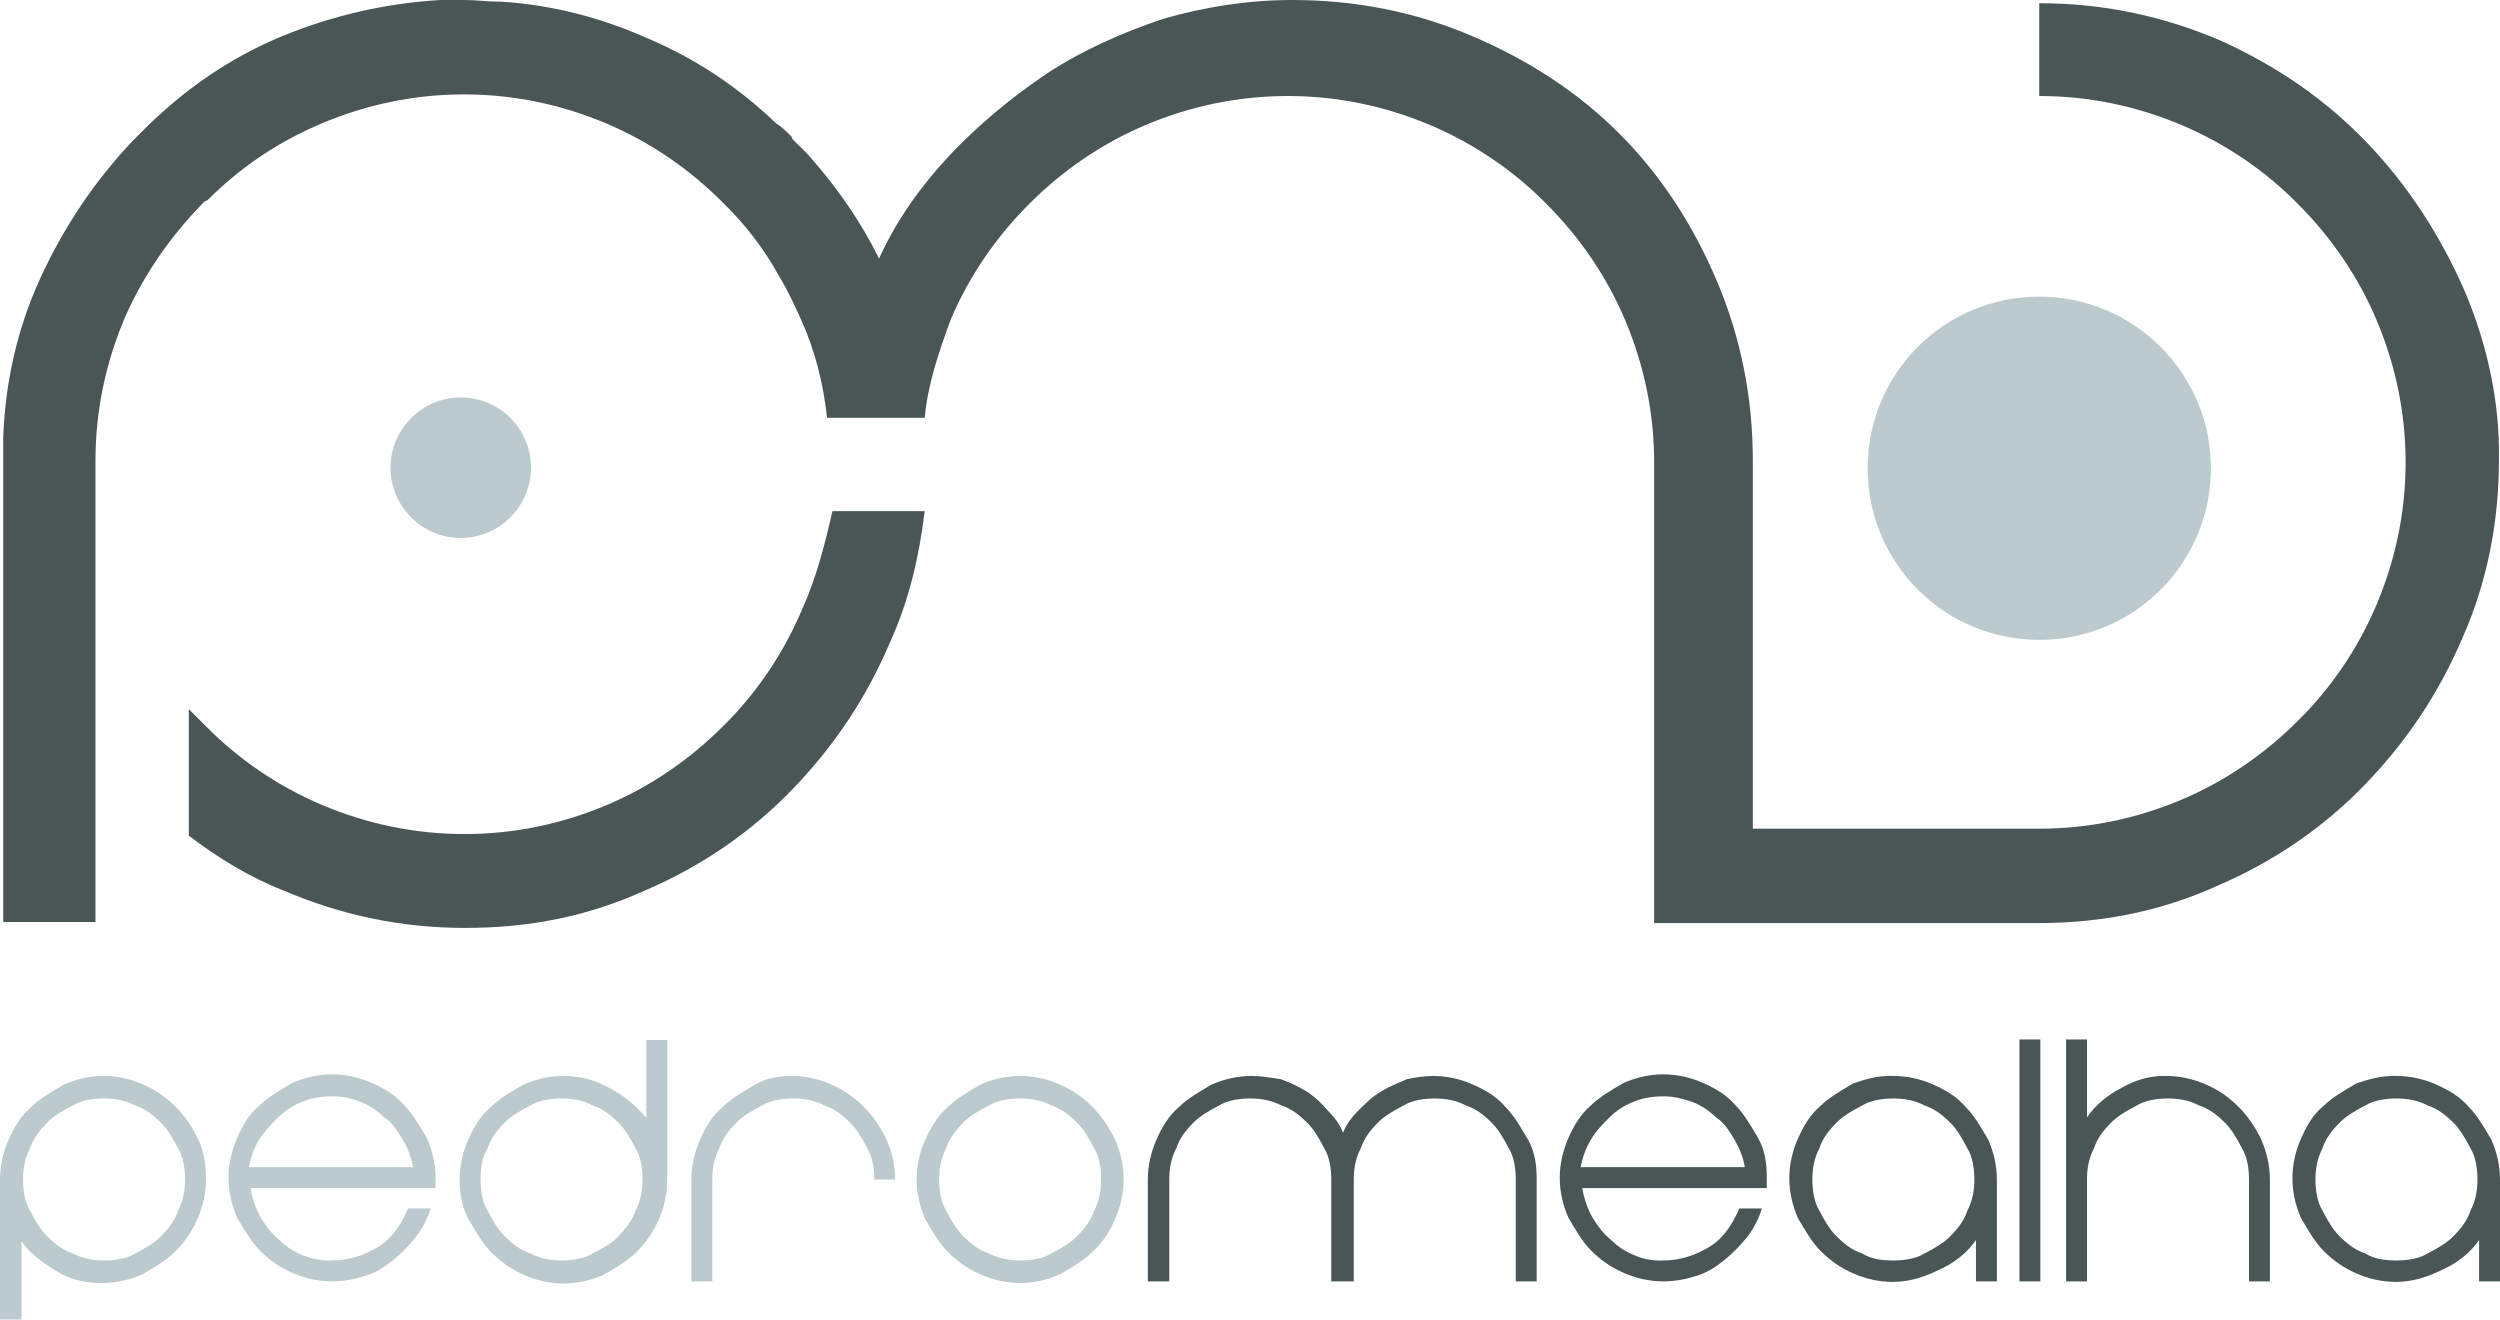
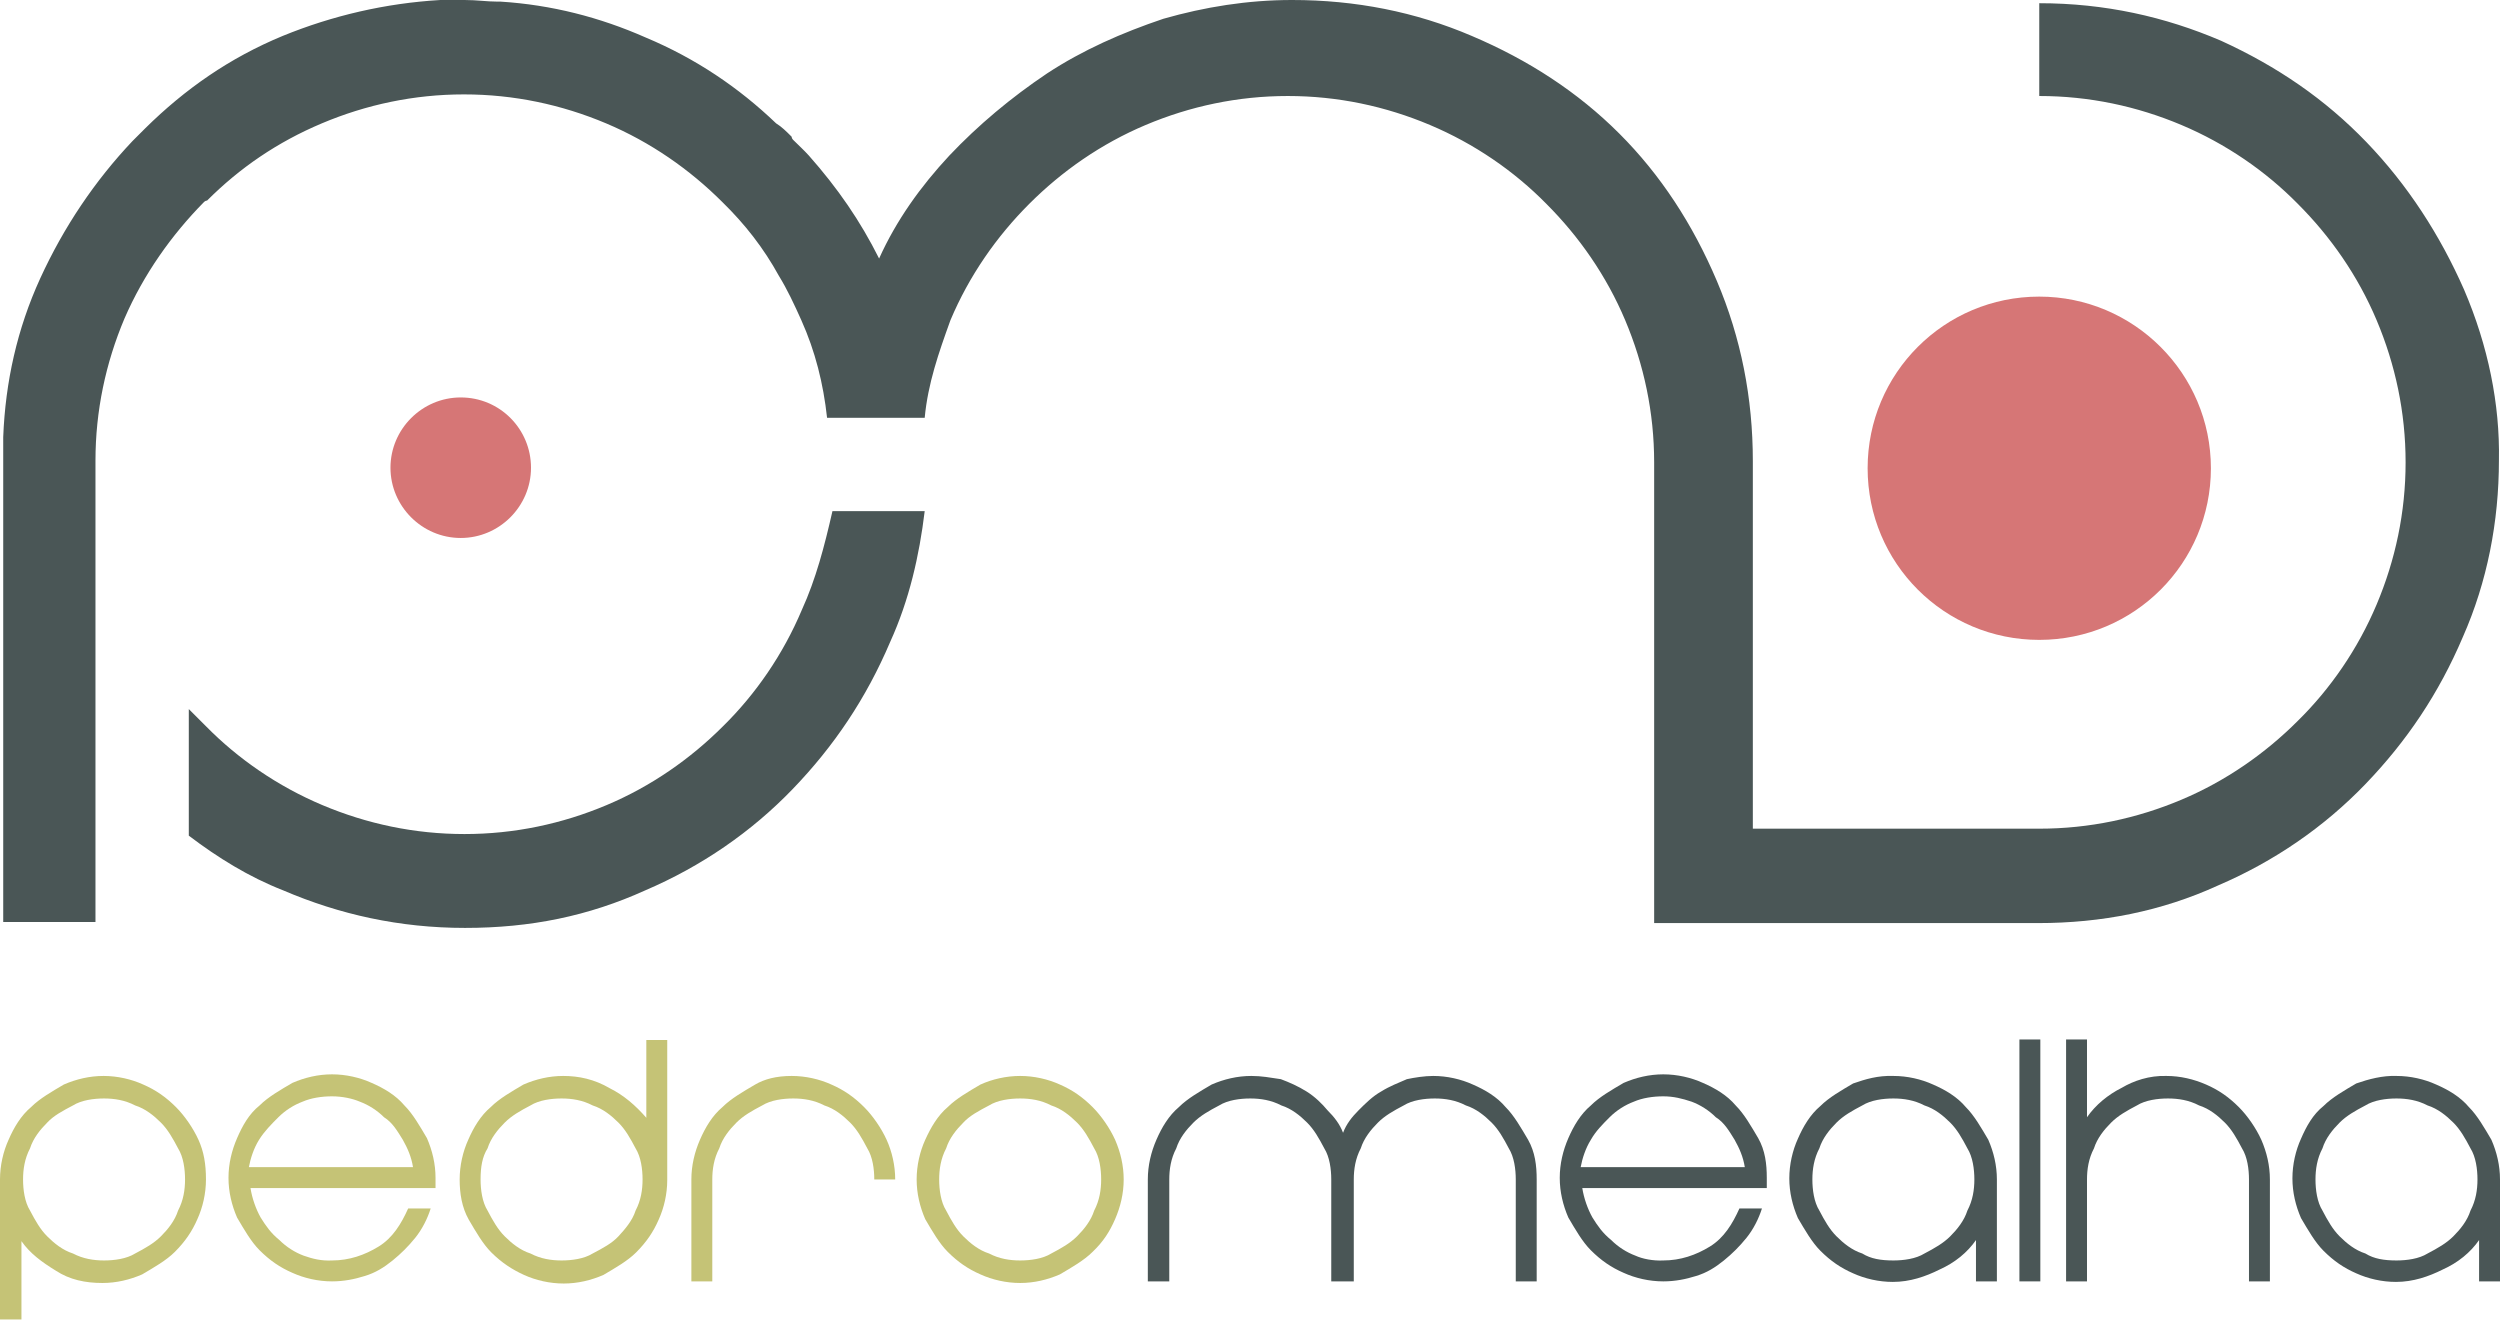
<svg xmlns="http://www.w3.org/2000/svg" version="1.1" id="a" x="0px" y="0px" viewBox="0 0 466.1 246" style="enable-background:new 0 0 466.1 246;" xml:space="preserve">
  <style type="text/css">
	.st0{fill:#4A5656;}
- 	.st1{fill:#BCCACD;}
+ 	.st1{fill:#C5C376;}
+ 	.st2{fill:#D67676;}
</style>
-   <path class="st0" d="M459.4,54c-4.5-10.2-10.5-19.5-18.2-27.5c-7.7-8-16.6-14.1-27.1-18.9c-10.5-4.5-21.7-7-33.9-7v17.3  c9.3,0,18.2,1.9,26.5,5.4c8.3,3.5,15.7,8.6,21.7,14.7c6.1,6.1,11.2,13.4,14.7,21.7c3.5,8.3,5.4,17.2,5.4,26.5  c0,9.3-1.9,18.2-5.4,26.5c-3.5,8.3-8.6,15.7-14.7,21.7c-6.1,6.1-13.4,11.2-21.7,14.7c-8.3,3.5-17.2,5.4-26.5,5.4h-53.4V86  c0-11.8-2.2-23-6.7-33.6c-4.5-10.6-10.5-19.8-18.2-27.5S285,11.2,274.4,6.7C263.9,2.2,252.7,0,240.9,0c-8.3,0-16.3,1.3-24,3.5  c-7.7,2.6-15,5.8-21.7,10.2c-6.7,4.5-12.8,9.6-18.2,15.3c-5.4,5.8-9.9,12.1-13.1,19.2c-3.5-7-7.7-13.1-13.1-19.2  c-0.9-1-1.9-1.9-2.9-2.9c-0.2-0.2-0.3-0.4-0.3-0.6l-0.3-0.3c-0.6-0.6-1.6-1.6-2.6-2.2c-7-6.7-15-12.1-24.3-16  c-8.6-3.8-17.6-6.1-27.1-6.7h-0.6c-1.9,0-3.8-0.3-6.1-0.3h-4.5C71.9,0.6,62,2.9,52.7,6.7c-9.9,4.1-18.2,9.9-25.6,17.2l-0.9,0.9  l-0.3,0.3l-0.3,0.3l-0.9,0.9c-7,7.4-12.8,16-17.2,25.6C3.2,61.3,1,71.2,0.6,81.5v90.4h17.2V85.9c0-9.3,1.9-18.2,5.4-26.5  C26.8,51.1,32,43.8,38,37.7c0.2-0.2,0.4-0.3,0.6-0.3c6.1-6.1,13.1-10.9,21.4-14.4c8.3-3.5,17.2-5.4,26.5-5.4s18.2,1.9,26.5,5.4  c8.3,3.5,15.6,8.6,21.7,14.7c4.2,4.1,7.7,8.6,10.5,13.7c1.6,2.6,2.9,5.4,4.2,8.3c2.6,5.8,4.1,11.8,4.8,18.2h18.2  c0.6-6.4,2.6-12.1,4.8-18.2c3.5-8.3,8.6-15.6,14.7-21.7c6.1-6.1,13.4-11.2,21.7-14.7c8.3-3.5,17.2-5.4,26.5-5.4s18.2,1.9,26.5,5.4  c8.3,3.5,15.7,8.6,21.7,14.7c6.1,6.1,11.2,13.4,14.7,21.7s5.4,17.2,5.4,26.5v85.9h71.6c11.8,0,23-2.2,33.5-7  c10.5-4.5,19.8-10.9,27.5-18.9c7.7-8,13.7-16.9,18.2-27.5c4.5-10.2,6.7-21.4,6.7-32.9C466.1,75.4,463.9,64.5,459.4,54" />
+   <path class="st0" d="M459.4,54c-4.5-10.2-10.5-19.5-18.2-27.5s-16.6-14.1-27.1-18.9c-10.5-4.5-21.7-7-33.9-7v17.3  c9.3,0,18.2,1.9,26.5,5.4s15.7,8.6,21.7,14.7c6.1,6.1,11.2,13.4,14.7,21.7s5.4,17.2,5.4,26.5s-1.9,18.2-5.4,26.5  s-8.6,15.7-14.7,21.7c-6.1,6.1-13.4,11.2-21.7,14.7c-8.3,3.5-17.2,5.4-26.5,5.4h-53.4V86c0-11.8-2.2-23-6.7-33.6  s-10.5-19.8-18.2-27.5S285,11.2,274.4,6.7C263.9,2.2,252.7,0,240.9,0c-8.3,0-16.3,1.3-24,3.5c-7.7,2.6-15,5.8-21.7,10.2  c-6.7,4.5-12.8,9.6-18.2,15.3c-5.4,5.8-9.9,12.1-13.1,19.2c-3.5-7-7.7-13.1-13.1-19.2c-0.9-1-1.9-1.9-2.9-2.9  c-0.2-0.2-0.3-0.4-0.3-0.6l-0.3-0.3c-0.6-0.6-1.6-1.6-2.6-2.2c-7-6.7-15-12.1-24.3-16c-8.6-3.8-17.6-6.1-27.1-6.7h-0.6  c-1.9,0-3.8-0.3-6.1-0.3h-4.5C71.9,0.6,62,2.9,52.7,6.7c-9.9,4.1-18.2,9.9-25.6,17.2l-0.9,0.9l-0.3,0.3l-0.3,0.3l-0.9,0.9  c-7,7.4-12.8,16-17.2,25.6C3.2,61.3,1,71.2,0.6,81.5v90.4h17.2v-86c0-9.3,1.9-18.2,5.4-26.5C26.8,51.1,32,43.8,38,37.7  c0.2-0.2,0.4-0.3,0.6-0.3C44.7,31.3,51.7,26.5,60,23s17.2-5.4,26.5-5.4s18.2,1.9,26.5,5.4s15.6,8.6,21.7,14.7  c4.2,4.1,7.7,8.6,10.5,13.7c1.6,2.6,2.9,5.4,4.2,8.3c2.6,5.8,4.1,11.8,4.8,18.2h18.2c0.6-6.4,2.6-12.1,4.8-18.2  c3.5-8.3,8.6-15.6,14.7-21.7c6.1-6.1,13.4-11.2,21.7-14.7s17.2-5.4,26.5-5.4s18.2,1.9,26.5,5.4s15.7,8.6,21.7,14.7  c6.1,6.1,11.2,13.4,14.7,21.7s5.4,17.2,5.4,26.5v85.9H380c11.8,0,23-2.2,33.5-7c10.5-4.5,19.8-10.9,27.5-18.9s13.7-16.9,18.2-27.5  c4.5-10.2,6.7-21.4,6.7-32.9C466.1,75.4,463.9,64.5,459.4,54" />
  <g>
-     <path class="st1" d="M38.4,219.9c0,2.6-0.6,5.2-1.6,7.4c-1,2.3-2.3,4.2-4.2,6.1c-1.6,1.6-3.9,2.9-6.1,4.2c-2.3,1-4.8,1.6-7.4,1.6   c-3.2,0-6.1-0.6-8.7-2.3c-2.6-1.6-4.8-3.2-6.4-5.5V246H0v-26.1c0-2.6,0.6-5.2,1.6-7.4c1-2.3,2.3-4.5,4.2-6.1   c1.6-1.6,3.9-2.9,6.1-4.2c2.3-1,4.8-1.6,7.4-1.6s5.2,0.6,7.4,1.6c2.3,1,4.2,2.3,6.1,4.2c1.6,1.6,3.2,3.9,4.2,6.1   C38,214.7,38.4,217,38.4,219.9 M34.5,219.9c0-1.9-0.3-4.2-1.3-5.8c-1-1.9-1.9-3.5-3.2-4.8c-1.3-1.3-2.9-2.6-4.8-3.2   c-1.9-1-3.9-1.3-5.8-1.3s-4.2,0.3-5.8,1.3c-1.9,1-3.6,1.9-4.8,3.2c-1.3,1.3-2.6,2.9-3.2,4.8c-1,1.9-1.3,3.9-1.3,5.8   s0.3,4.2,1.3,5.8c1,1.9,1.9,3.5,3.2,4.8c1.3,1.3,2.9,2.6,4.8,3.2c1.9,1,3.9,1.3,5.8,1.3s4.2-0.3,5.8-1.3c1.9-1,3.5-1.9,4.8-3.2   c1.3-1.3,2.6-2.9,3.2-4.8C34.2,223.8,34.5,221.8,34.5,219.9" />
-     <path class="st1" d="M61.9,235c3.2,0,6.1-1,8.7-2.6c2.6-1.6,4.2-4.2,5.5-7.1h4.2c-0.6,1.9-1.6,3.9-2.9,5.5   c-1.3,1.6-2.6,2.9-4.2,4.2s-3.2,2.3-5.2,2.9c-1.9,0.6-3.9,1-6.1,1c-2.6,0-5.2-0.6-7.4-1.6c-2.3-1-4.2-2.3-6.1-4.2   c-1.6-1.6-2.9-3.9-4.2-6.1c-1-2.3-1.6-4.8-1.6-7.4s0.6-5.1,1.6-7.4c1-2.3,2.2-4.5,4.2-6.1c1.6-1.6,3.9-2.9,6.1-4.2   c2.3-1,4.8-1.6,7.4-1.6s5.2,0.6,7.4,1.6c2.3,1,4.5,2.3,6.1,4.2c1.6,1.6,2.9,3.9,4.2,6.1c1,2.3,1.6,4.8,1.6,7.4v1.9H46.7   c0.3,1.9,1,3.9,1.9,5.5c1,1.6,1.9,2.9,3.5,4.2c1.3,1.3,2.9,2.3,4.5,2.9C58.3,234.7,59.9,235.1,61.9,235 M61.9,204.4   c-1.9,0-3.9,0.3-5.5,1c-1.6,0.6-3.2,1.6-4.5,2.9s-2.6,2.6-3.6,4.2c-1,1.6-1.6,3.5-1.9,5.1H77c-0.3-1.9-1-3.5-1.9-5.1   c-1-1.6-1.9-3.2-3.5-4.2c-1.3-1.3-2.9-2.3-4.5-2.9C65.7,204.8,63.8,204.4,61.9,204.4" />
-     <path class="st1" d="M85.7,219.9c0-2.6,0.6-5.2,1.6-7.4c1-2.3,2.3-4.5,4.2-6.1c1.6-1.6,3.9-2.9,6.1-4.2c2.3-1,4.8-1.6,7.4-1.6   c2.9,0,5.8,0.6,8.7,2.3c2.6,1.3,4.8,3.2,6.8,5.5v-14.5h3.9v26.1c0,2.6-0.6,5.2-1.6,7.4c-1,2.3-2.3,4.2-4.2,6.1   c-1.6,1.6-3.9,2.9-6.1,4.2c-2.3,1-4.8,1.6-7.4,1.6s-5.2-0.6-7.4-1.6s-4.2-2.3-6.1-4.2c-1.6-1.6-2.9-3.9-4.2-6.1   C86.1,225.1,85.7,222.5,85.7,219.9 M89.6,219.9c0,1.9,0.3,4.2,1.3,5.8c1,1.9,1.9,3.5,3.2,4.8c1.3,1.3,2.9,2.6,4.8,3.2   c1.9,1,3.9,1.3,5.8,1.3s4.2-0.3,5.8-1.3c1.9-1,3.6-1.9,4.8-3.2s2.6-2.9,3.2-4.8c1-1.9,1.3-3.9,1.3-5.8s-0.3-4.2-1.3-5.8   c-1-1.9-1.9-3.5-3.2-4.8c-1.3-1.3-2.9-2.6-4.8-3.2c-1.9-1-3.9-1.3-5.8-1.3s-4.2,0.3-5.8,1.3c-1.9,1-3.5,1.9-4.8,3.2   c-1.3,1.3-2.6,2.9-3.2,4.8C89.9,215.7,89.6,217.6,89.6,219.9" />
-     <path class="st1" d="M147.6,200.6c2.6,0,5.2,0.6,7.4,1.6c2.3,1,4.2,2.3,6.1,4.2c1.6,1.6,3.2,3.9,4.2,6.1s1.6,4.8,1.6,7.4h-3.9   c0-1.9-0.3-4.2-1.3-5.8c-1-1.9-1.9-3.5-3.2-4.8c-1.3-1.3-2.9-2.6-4.8-3.2c-1.9-1-3.9-1.3-5.8-1.3s-4.2,0.3-5.8,1.3   c-1.9,1-3.5,1.9-4.8,3.2c-1.3,1.3-2.6,2.9-3.2,4.8c-1,1.9-1.3,3.9-1.3,5.8v19h-3.9v-19c0-2.6,0.6-5.1,1.6-7.4s2.3-4.5,4.2-6.1   c1.6-1.6,3.9-2.9,6.1-4.2C142.5,201.2,144.7,200.6,147.6,200.6" />
-     <path class="st1" d="M190.2,200.6c2.6,0,5.2,0.6,7.4,1.6c2.3,1,4.2,2.3,6.1,4.2c1.6,1.6,3.2,3.9,4.2,6.1c1,2.3,1.6,4.8,1.6,7.4   s-0.6,5.1-1.6,7.4c-1,2.3-2.2,4.2-4.2,6.1c-1.6,1.6-3.9,2.9-6.1,4.2c-2.3,1-4.8,1.6-7.4,1.6s-5.2-0.6-7.4-1.6   c-2.3-1-4.2-2.3-6.1-4.2c-1.6-1.6-2.9-3.9-4.2-6.1c-1-2.3-1.6-4.8-1.6-7.4s0.6-5.2,1.6-7.4s2.3-4.5,4.2-6.1   c1.6-1.6,3.9-2.9,6.1-4.2C185,201.2,187.6,200.6,190.2,200.6 M190.2,235c1.9,0,4.2-0.3,5.8-1.3c1.9-1,3.5-1.9,4.8-3.2   c1.3-1.3,2.6-2.9,3.2-4.8c1-1.9,1.3-3.9,1.3-5.8s-0.3-4.2-1.3-5.8c-1-1.9-1.9-3.5-3.2-4.8c-1.3-1.3-2.9-2.6-4.8-3.2   c-1.9-1-3.9-1.3-5.8-1.3s-4.2,0.3-5.8,1.3c-1.9,1-3.6,1.9-4.8,3.2c-1.3,1.3-2.6,2.9-3.2,4.8c-1,1.9-1.3,3.9-1.3,5.8   s0.3,4.2,1.3,5.8c1,1.9,1.9,3.5,3.2,4.8c1.3,1.3,2.9,2.6,4.8,3.2C186.3,234.7,188.3,235,190.2,235" />
-     <path class="st0" d="M267.2,200.6c2.6,0,5.2,0.6,7.4,1.6c2.3,1,4.5,2.3,6.1,4.2c1.6,1.6,2.9,3.9,4.2,6.1c1.3,2.3,1.6,4.8,1.6,7.4   v19h-3.9v-19c0-1.9-0.3-4.2-1.3-5.8c-1-1.9-1.9-3.5-3.2-4.8c-1.3-1.3-2.9-2.6-4.8-3.2c-1.9-1-3.9-1.3-5.8-1.3s-4.2,0.3-5.8,1.3   c-1.9,1-3.5,1.9-4.8,3.2c-1.3,1.3-2.6,2.9-3.2,4.8c-1,1.9-1.3,3.9-1.3,5.8v19h-4.2v-19c0-1.9-0.3-4.2-1.3-5.8   c-1-1.9-1.9-3.5-3.2-4.8c-1.3-1.3-2.9-2.6-4.8-3.2c-1.9-1-3.9-1.3-5.8-1.3s-4.2,0.3-5.8,1.3c-1.9,1-3.5,1.9-4.8,3.2   s-2.6,2.9-3.2,4.8c-1,1.9-1.3,3.9-1.3,5.8v19H214v-19c0-2.6,0.6-5.1,1.6-7.4c1-2.3,2.3-4.5,4.2-6.1c1.6-1.6,3.9-2.9,6.1-4.2   c2.3-1,4.8-1.6,7.4-1.6c1.9,0,3.5,0.3,5.5,0.6c1.6,0.6,3.2,1.3,4.8,2.3c1.6,1,2.9,2.3,3.9,3.5c1.3,1.3,2.3,2.6,2.9,4.2   c0.6-1.6,1.6-2.9,2.9-4.2s2.6-2.6,4.2-3.5c1.6-1,3.2-1.6,4.8-2.3C263.7,200.9,265.6,200.6,267.2,200.6" />
-     <path class="st0" d="M310.1,235c3.2,0,6.1-1,8.7-2.6c2.6-1.6,4.2-4.2,5.5-7.1h4.2c-0.6,1.9-1.6,3.9-2.9,5.5   c-1.3,1.6-2.6,2.9-4.2,4.2s-3.2,2.3-5.2,2.9c-1.9,0.6-3.9,1-6.1,1c-2.6,0-5.2-0.6-7.4-1.6c-2.3-1-4.2-2.3-6.1-4.2   c-1.6-1.6-2.9-3.9-4.2-6.1c-1-2.3-1.6-4.8-1.6-7.4s0.6-5.1,1.6-7.4s2.3-4.5,4.2-6.1c1.6-1.6,3.9-2.9,6.1-4.2c2.3-1,4.8-1.6,7.4-1.6   s5.2,0.6,7.4,1.6c2.3,1,4.5,2.3,6.1,4.2c1.6,1.6,2.9,3.9,4.2,6.1c1.3,2.3,1.6,4.8,1.6,7.4v1.9H295c0.3,1.9,1,3.9,1.9,5.5   c1,1.6,1.9,2.9,3.5,4.2c1.3,1.3,2.9,2.3,4.5,2.9C306.2,234.7,308.2,235.1,310.1,235 M310.1,204.4c-1.9,0-3.9,0.3-5.5,1   c-1.6,0.6-3.2,1.6-4.5,2.9c-1.3,1.3-2.6,2.6-3.5,4.2c-1,1.6-1.6,3.5-1.9,5.1h30.6c-0.3-1.9-1-3.5-1.9-5.1c-1-1.6-1.9-3.2-3.5-4.2   c-1.3-1.3-2.9-2.3-4.5-2.9C313.6,204.8,312,204.4,310.1,204.4" />
-     <path class="st0" d="M353,200.6c2.6,0,5.2,0.6,7.4,1.6c2.3,1,4.5,2.3,6.1,4.2c1.6,1.6,2.9,3.9,4.2,6.1c1,2.3,1.6,4.8,1.6,7.4v19   h-3.9v-7.7c-1.6,2.3-3.9,4.2-6.8,5.5c-2.6,1.3-5.5,2.3-8.7,2.3c-2.6,0-5.2-0.6-7.4-1.6c-2.3-1-4.2-2.3-6.1-4.2   c-1.6-1.6-2.9-3.9-4.2-6.1c-1-2.3-1.6-4.8-1.6-7.4s0.6-5.2,1.6-7.4c1-2.3,2.3-4.5,4.2-6.1c1.6-1.6,3.9-2.9,6.1-4.2   C347.8,201.2,350.1,200.5,353,200.6 M353,235c1.9,0,4.2-0.3,5.8-1.3c1.9-1,3.5-1.9,4.8-3.2c1.3-1.3,2.6-2.9,3.2-4.8   c1-1.9,1.3-3.9,1.3-5.8s-0.3-4.2-1.3-5.8c-1-1.9-1.9-3.5-3.2-4.8c-1.3-1.3-2.9-2.6-4.8-3.2c-1.9-1-3.9-1.3-5.8-1.3   s-4.2,0.3-5.8,1.3c-1.9,1-3.5,1.9-4.8,3.2c-1.3,1.3-2.6,2.9-3.2,4.8c-1,1.9-1.3,3.9-1.3,5.8s0.3,4.2,1.3,5.8c1,1.9,1.9,3.5,3.2,4.8   c1.3,1.3,2.9,2.6,4.8,3.2C348.8,234.7,350.7,235,353,235" />
+     <path class="st1" d="M38.4,219.9c0,2.6-0.6,5.2-1.6,7.4c-1,2.3-2.3,4.2-4.2,6.1c-1.6,1.6-3.9,2.9-6.1,4.2c-2.3,1-4.8,1.6-7.4,1.6   c-3.2,0-6.1-0.6-8.7-2.3c-2.6-1.6-4.8-3.2-6.4-5.5V246H0v-26.1c0-2.6,0.6-5.2,1.6-7.4c1-2.3,2.3-4.5,4.2-6.1   c1.6-1.6,3.9-2.9,6.1-4.2c2.3-1,4.8-1.6,7.4-1.6s5.2,0.6,7.4,1.6c2.3,1,4.2,2.3,6.1,4.2c1.6,1.6,3.2,3.9,4.2,6.1   C38,214.7,38.4,217,38.4,219.9 M34.5,219.9c0-1.9-0.3-4.2-1.3-5.8c-1-1.9-1.9-3.5-3.2-4.8c-1.3-1.3-2.9-2.6-4.8-3.2   c-1.9-1-3.9-1.3-5.8-1.3s-4.2,0.3-5.8,1.3c-1.9,1-3.6,1.9-4.8,3.2c-1.3,1.3-2.6,2.9-3.2,4.8c-1,1.9-1.3,3.9-1.3,5.8   s0.3,4.2,1.3,5.8c1,1.9,1.9,3.5,3.2,4.8s2.9,2.6,4.8,3.2c1.9,1,3.9,1.3,5.8,1.3s4.2-0.3,5.8-1.3c1.9-1,3.5-1.9,4.8-3.2   s2.6-2.9,3.2-4.8C34.2,223.8,34.5,221.8,34.5,219.9" />
+     <path class="st1" d="M61.9,235c3.2,0,6.1-1,8.7-2.6s4.2-4.2,5.5-7.1h4.2c-0.6,1.9-1.6,3.9-2.9,5.5s-2.6,2.9-4.2,4.2   s-3.2,2.3-5.2,2.9c-1.9,0.6-3.9,1-6.1,1c-2.6,0-5.2-0.6-7.4-1.6c-2.3-1-4.2-2.3-6.1-4.2c-1.6-1.6-2.9-3.9-4.2-6.1   c-1-2.3-1.6-4.8-1.6-7.4s0.6-5.1,1.6-7.4c1-2.3,2.2-4.5,4.2-6.1c1.6-1.6,3.9-2.9,6.1-4.2c2.3-1,4.8-1.6,7.4-1.6   c2.6,0,5.2,0.6,7.4,1.6c2.3,1,4.5,2.3,6.1,4.2c1.6,1.6,2.9,3.9,4.2,6.1c1,2.3,1.6,4.8,1.6,7.4v1.9H46.7c0.3,1.9,1,3.9,1.9,5.5   c1,1.6,1.9,2.9,3.5,4.2c1.3,1.3,2.9,2.3,4.5,2.9C58.3,234.7,59.9,235.1,61.9,235 M61.9,204.4c-1.9,0-3.9,0.3-5.5,1   c-1.6,0.6-3.2,1.6-4.5,2.9s-2.6,2.6-3.6,4.2c-1,1.6-1.6,3.5-1.9,5.1H77c-0.3-1.9-1-3.5-1.9-5.1c-1-1.6-1.9-3.2-3.5-4.2   c-1.3-1.3-2.9-2.3-4.5-2.9C65.7,204.8,63.8,204.4,61.9,204.4" />
+     <path class="st1" d="M85.7,219.9c0-2.6,0.6-5.2,1.6-7.4c1-2.3,2.3-4.5,4.2-6.1c1.6-1.6,3.9-2.9,6.1-4.2c2.3-1,4.8-1.6,7.4-1.6   c2.9,0,5.8,0.6,8.7,2.3c2.6,1.3,4.8,3.2,6.8,5.5v-14.5h3.9V220c0,2.6-0.6,5.2-1.6,7.4c-1,2.3-2.3,4.2-4.2,6.1   c-1.6,1.6-3.9,2.9-6.1,4.2c-2.3,1-4.8,1.6-7.4,1.6s-5.2-0.6-7.4-1.6s-4.2-2.3-6.1-4.2c-1.6-1.6-2.9-3.9-4.2-6.1   C86.1,225.1,85.7,222.5,85.7,219.9 M89.6,219.9c0,1.9,0.3,4.2,1.3,5.8c1,1.9,1.9,3.5,3.2,4.8c1.3,1.3,2.9,2.6,4.8,3.2   c1.9,1,3.9,1.3,5.8,1.3s4.2-0.3,5.8-1.3c1.9-1,3.6-1.9,4.8-3.2s2.6-2.9,3.2-4.8c1-1.9,1.3-3.9,1.3-5.8s-0.3-4.2-1.3-5.8   c-1-1.9-1.9-3.5-3.2-4.8c-1.3-1.3-2.9-2.6-4.8-3.2c-1.9-1-3.9-1.3-5.8-1.3s-4.2,0.3-5.8,1.3c-1.9,1-3.5,1.9-4.8,3.2   s-2.6,2.9-3.2,4.8C89.9,215.7,89.6,217.6,89.6,219.9" />
+     <path class="st1" d="M147.6,200.6c2.6,0,5.2,0.6,7.4,1.6c2.3,1,4.2,2.3,6.1,4.2c1.6,1.6,3.2,3.9,4.2,6.1s1.6,4.8,1.6,7.4H163   c0-1.9-0.3-4.2-1.3-5.8c-1-1.9-1.9-3.5-3.2-4.8s-2.9-2.6-4.8-3.2c-1.9-1-3.9-1.3-5.8-1.3s-4.2,0.3-5.8,1.3c-1.9,1-3.5,1.9-4.8,3.2   s-2.6,2.9-3.2,4.8c-1,1.9-1.3,3.9-1.3,5.8v19h-3.9v-19c0-2.6,0.6-5.1,1.6-7.4s2.3-4.5,4.2-6.1c1.6-1.6,3.9-2.9,6.1-4.2   C142.5,201.2,144.7,200.6,147.6,200.6" />
+     <path class="st1" d="M190.2,200.6c2.6,0,5.2,0.6,7.4,1.6c2.3,1,4.2,2.3,6.1,4.2c1.6,1.6,3.2,3.9,4.2,6.1c1,2.3,1.6,4.8,1.6,7.4   s-0.6,5.1-1.6,7.4c-1,2.3-2.2,4.2-4.2,6.1c-1.6,1.6-3.9,2.9-6.1,4.2c-2.3,1-4.8,1.6-7.4,1.6s-5.2-0.6-7.4-1.6   c-2.3-1-4.2-2.3-6.1-4.2c-1.6-1.6-2.9-3.9-4.2-6.1c-1-2.3-1.6-4.8-1.6-7.4s0.6-5.2,1.6-7.4s2.3-4.5,4.2-6.1   c1.6-1.6,3.9-2.9,6.1-4.2C185,201.2,187.6,200.6,190.2,200.6 M190.2,235c1.9,0,4.2-0.3,5.8-1.3c1.9-1,3.5-1.9,4.8-3.2   s2.6-2.9,3.2-4.8c1-1.9,1.3-3.9,1.3-5.8s-0.3-4.2-1.3-5.8c-1-1.9-1.9-3.5-3.2-4.8s-2.9-2.6-4.8-3.2c-1.9-1-3.9-1.3-5.8-1.3   s-4.2,0.3-5.8,1.3c-1.9,1-3.6,1.9-4.8,3.2c-1.3,1.3-2.6,2.9-3.2,4.8c-1,1.9-1.3,3.9-1.3,5.8s0.3,4.2,1.3,5.8c1,1.9,1.9,3.5,3.2,4.8   s2.9,2.6,4.8,3.2C186.3,234.7,188.3,235,190.2,235" />
+     <path class="st0" d="M267.2,200.6c2.6,0,5.2,0.6,7.4,1.6c2.3,1,4.5,2.3,6.1,4.2c1.6,1.6,2.9,3.9,4.2,6.1c1.3,2.3,1.6,4.8,1.6,7.4   v19h-3.9v-19c0-1.9-0.3-4.2-1.3-5.8c-1-1.9-1.9-3.5-3.2-4.8c-1.3-1.3-2.9-2.6-4.8-3.2c-1.9-1-3.9-1.3-5.8-1.3s-4.2,0.3-5.8,1.3   c-1.9,1-3.5,1.9-4.8,3.2c-1.3,1.3-2.6,2.9-3.2,4.8c-1,1.9-1.3,3.9-1.3,5.8v19h-4.2v-19c0-1.9-0.3-4.2-1.3-5.8   c-1-1.9-1.9-3.5-3.2-4.8s-2.9-2.6-4.8-3.2c-1.9-1-3.9-1.3-5.8-1.3s-4.2,0.3-5.8,1.3c-1.9,1-3.5,1.9-4.8,3.2s-2.6,2.9-3.2,4.8   c-1,1.9-1.3,3.9-1.3,5.8v19h-4v-19c0-2.6,0.6-5.1,1.6-7.4c1-2.3,2.3-4.5,4.2-6.1c1.6-1.6,3.9-2.9,6.1-4.2c2.3-1,4.8-1.6,7.4-1.6   c1.9,0,3.5,0.3,5.5,0.6c1.6,0.6,3.2,1.3,4.8,2.3s2.9,2.3,3.9,3.5c1.3,1.3,2.3,2.6,2.9,4.2c0.6-1.6,1.6-2.9,2.9-4.2s2.6-2.6,4.2-3.5   c1.6-1,3.2-1.6,4.8-2.3C263.7,200.9,265.6,200.6,267.2,200.6" />
+     <path class="st0" d="M310.1,235c3.2,0,6.1-1,8.7-2.6s4.2-4.2,5.5-7.1h4.2c-0.6,1.9-1.6,3.9-2.9,5.5s-2.6,2.9-4.2,4.2   s-3.2,2.3-5.2,2.9c-1.9,0.6-3.9,1-6.1,1c-2.6,0-5.2-0.6-7.4-1.6c-2.3-1-4.2-2.3-6.1-4.2c-1.6-1.6-2.9-3.9-4.2-6.1   c-1-2.3-1.6-4.8-1.6-7.4s0.6-5.1,1.6-7.4s2.3-4.5,4.2-6.1c1.6-1.6,3.9-2.9,6.1-4.2c2.3-1,4.8-1.6,7.4-1.6s5.2,0.6,7.4,1.6   c2.3,1,4.5,2.3,6.1,4.2c1.6,1.6,2.9,3.9,4.2,6.1c1.3,2.3,1.6,4.8,1.6,7.4v1.9H295c0.3,1.9,1,3.9,1.9,5.5c1,1.6,1.9,2.9,3.5,4.2   c1.3,1.3,2.9,2.3,4.5,2.9C306.2,234.7,308.2,235.1,310.1,235 M310.1,204.4c-1.9,0-3.9,0.3-5.5,1c-1.6,0.6-3.2,1.6-4.5,2.9   c-1.3,1.3-2.6,2.6-3.5,4.2c-1,1.6-1.6,3.5-1.9,5.1h30.6c-0.3-1.9-1-3.5-1.9-5.1c-1-1.6-1.9-3.2-3.5-4.2c-1.3-1.3-2.9-2.3-4.5-2.9   C313.6,204.8,312,204.4,310.1,204.4" />
+     <path class="st0" d="M353,200.6c2.6,0,5.2,0.6,7.4,1.6c2.3,1,4.5,2.3,6.1,4.2c1.6,1.6,2.9,3.9,4.2,6.1c1,2.3,1.6,4.8,1.6,7.4v19   h-3.9v-7.7c-1.6,2.3-3.9,4.2-6.8,5.5c-2.6,1.3-5.5,2.3-8.7,2.3c-2.6,0-5.2-0.6-7.4-1.6c-2.3-1-4.2-2.3-6.1-4.2   c-1.6-1.6-2.9-3.9-4.2-6.1c-1-2.3-1.6-4.8-1.6-7.4s0.6-5.2,1.6-7.4c1-2.3,2.3-4.5,4.2-6.1c1.6-1.6,3.9-2.9,6.1-4.2   C347.8,201.2,350.1,200.5,353,200.6 M353,235c1.9,0,4.2-0.3,5.8-1.3c1.9-1,3.5-1.9,4.8-3.2s2.6-2.9,3.2-4.8c1-1.9,1.3-3.9,1.3-5.8   s-0.3-4.2-1.3-5.8c-1-1.9-1.9-3.5-3.2-4.8c-1.3-1.3-2.9-2.6-4.8-3.2c-1.9-1-3.9-1.3-5.8-1.3s-4.2,0.3-5.8,1.3   c-1.9,1-3.5,1.9-4.8,3.2s-2.6,2.9-3.2,4.8c-1,1.9-1.3,3.9-1.3,5.8s0.3,4.2,1.3,5.8c1,1.9,1.9,3.5,3.2,4.8c1.3,1.3,2.9,2.6,4.8,3.2   C348.8,234.7,350.7,235,353,235" />
    <rect x="376.5" y="193.8" class="st0" width="3.9" height="45.1" />
-     <path class="st0" d="M403.9,200.6c2.6,0,5.1,0.6,7.4,1.6c2.3,1,4.2,2.3,6.1,4.2c1.6,1.6,3.2,3.9,4.2,6.1c1,2.3,1.6,4.8,1.6,7.4v19   h-3.9v-19c0-1.9-0.3-4.2-1.3-5.8c-1-1.9-1.9-3.5-3.2-4.8c-1.3-1.3-2.9-2.6-4.8-3.2c-1.9-1-3.9-1.3-5.8-1.3s-4.2,0.3-5.8,1.3   c-1.9,1-3.5,1.9-4.8,3.2c-1.3,1.3-2.6,2.9-3.2,4.8c-1,1.9-1.3,3.9-1.3,5.8v19h-3.9v-45.1h3.9v14.5c1.6-2.3,3.9-4.2,6.5-5.5   C397.8,201.5,400.7,200.5,403.9,200.6" />
-     <path class="st0" d="M446.8,200.6c2.6,0,5.2,0.6,7.4,1.6c2.3,1,4.5,2.3,6.1,4.2c1.6,1.6,2.9,3.9,4.2,6.1c1,2.3,1.6,4.8,1.6,7.4v19   h-3.9v-7.7c-1.6,2.3-3.9,4.2-6.8,5.5c-2.6,1.3-5.5,2.3-8.7,2.3c-2.6,0-5.2-0.6-7.4-1.6c-2.3-1-4.2-2.3-6.1-4.2   c-1.6-1.6-2.9-3.9-4.2-6.1c-1-2.3-1.6-4.8-1.6-7.4s0.6-5.2,1.6-7.4c1-2.3,2.2-4.5,4.2-6.1c1.6-1.6,3.9-2.9,6.1-4.2   C441.6,201.2,444.2,200.5,446.8,200.6 M446.8,235c1.9,0,4.2-0.3,5.8-1.3c1.9-1,3.5-1.9,4.8-3.2c1.3-1.3,2.6-2.9,3.2-4.8   c1-1.9,1.3-3.9,1.3-5.8s-0.3-4.2-1.3-5.8c-1-1.9-1.9-3.5-3.2-4.8c-1.3-1.3-2.9-2.6-4.8-3.2c-1.9-1-3.9-1.3-5.8-1.3   s-4.2,0.3-5.8,1.3c-1.9,1-3.5,1.9-4.8,3.2c-1.3,1.3-2.6,2.9-3.2,4.8c-1,1.9-1.3,3.9-1.3,5.8s0.3,4.2,1.3,5.8c1,1.9,1.9,3.5,3.2,4.8   c1.3,1.3,2.9,2.6,4.8,3.2C442.6,234.7,444.5,235,446.8,235" />
+     <path class="st0" d="M403.9,200.6c2.6,0,5.1,0.6,7.4,1.6s4.2,2.3,6.1,4.2c1.6,1.6,3.2,3.9,4.2,6.1c1,2.3,1.6,4.8,1.6,7.4v19h-3.9   v-19c0-1.9-0.3-4.2-1.3-5.8c-1-1.9-1.9-3.5-3.2-4.8c-1.3-1.3-2.9-2.6-4.8-3.2c-1.9-1-3.9-1.3-5.8-1.3s-4.2,0.3-5.8,1.3   c-1.9,1-3.5,1.9-4.8,3.2s-2.6,2.9-3.2,4.8c-1,1.9-1.3,3.9-1.3,5.8v19h-3.9v-45.1h3.9v14.5c1.6-2.3,3.9-4.2,6.5-5.5   C397.8,201.5,400.7,200.5,403.9,200.6" />
+     <path class="st0" d="M446.8,200.6c2.6,0,5.2,0.6,7.4,1.6c2.3,1,4.5,2.3,6.1,4.2c1.6,1.6,2.9,3.9,4.2,6.1c1,2.3,1.6,4.8,1.6,7.4v19   h-3.9v-7.7c-1.6,2.3-3.9,4.2-6.8,5.5c-2.6,1.3-5.5,2.3-8.7,2.3c-2.6,0-5.2-0.6-7.4-1.6c-2.3-1-4.2-2.3-6.1-4.2   c-1.6-1.6-2.9-3.9-4.2-6.1c-1-2.3-1.6-4.8-1.6-7.4s0.6-5.2,1.6-7.4c1-2.3,2.2-4.5,4.2-6.1c1.6-1.6,3.9-2.9,6.1-4.2   C441.6,201.2,444.2,200.5,446.8,200.6 M446.8,235c1.9,0,4.2-0.3,5.8-1.3c1.9-1,3.5-1.9,4.8-3.2s2.6-2.9,3.2-4.8   c1-1.9,1.3-3.9,1.3-5.8s-0.3-4.2-1.3-5.8c-1-1.9-1.9-3.5-3.2-4.8c-1.3-1.3-2.9-2.6-4.8-3.2c-1.9-1-3.9-1.3-5.8-1.3   s-4.2,0.3-5.8,1.3c-1.9,1-3.5,1.9-4.8,3.2s-2.6,2.9-3.2,4.8c-1,1.9-1.3,3.9-1.3,5.8s0.3,4.2,1.3,5.8c1,1.9,1.9,3.5,3.2,4.8   c1.3,1.3,2.9,2.6,4.8,3.2C442.6,234.7,444.5,235,446.8,235" />
  </g>
-   <path class="st1" d="M85.9,74.1C93.2,74.1,99,80,99,87.2s-5.9,13.1-13.1,13.1s-13.1-5.9-13.1-13.1S78.7,74.1,85.9,74.1" />
-   <path class="st0" d="M149.5,113.7c-3.5,8.3-8.6,15.7-14.7,21.7c-6.1,6.1-13.4,11.2-21.7,14.7c-8.3,3.5-17.2,5.4-26.5,5.4  s-18.2-1.9-26.5-5.4c-8.3-3.5-15.7-8.6-21.7-14.7c-1-1-2.2-2.2-3.2-3.2v23.6c5.4,4.1,11.2,7.7,17.6,10.2c10.5,4.5,21.7,7,33.9,7  s23-2.2,33.6-7c10.5-4.5,19.8-10.9,27.5-18.9c7.7-8,13.7-16.9,18.2-27.5c3.5-7.7,5.4-16,6.4-24.3h-17.2  C153.7,101.9,152.1,108,149.5,113.7" />
-   <path class="st1" d="M380.2,55.3c17.6,0,32,14.3,32,32s-14.3,32-32,32s-32-14.3-32-32S362.5,55.3,380.2,55.3" />
+   <path class="st2" d="M85.9,74.1C93.2,74.1,99,80,99,87.2s-5.9,13.1-13.1,13.1s-13.1-5.9-13.1-13.1S78.7,74.1,85.9,74.1" />
+   <path class="st0" d="M149.5,113.7c-3.5,8.3-8.6,15.7-14.7,21.7c-6.1,6.1-13.4,11.2-21.7,14.7s-17.2,5.4-26.5,5.4s-18.2-1.9-26.5-5.4  s-15.7-8.6-21.7-14.7c-1-1-2.2-2.2-3.2-3.2v23.6c5.4,4.1,11.2,7.7,17.6,10.2c10.5,4.5,21.7,7,33.9,7s23-2.2,33.6-7  c10.5-4.5,19.8-10.9,27.5-18.9s13.7-16.9,18.2-27.5c3.5-7.7,5.4-16,6.4-24.3h-17.2C153.7,101.9,152.1,108,149.5,113.7" />
+   <path class="st2" d="M380.2,55.3c17.6,0,32,14.3,32,32s-14.3,32-32,32s-32-14.3-32-32S362.5,55.3,380.2,55.3" />
</svg>
